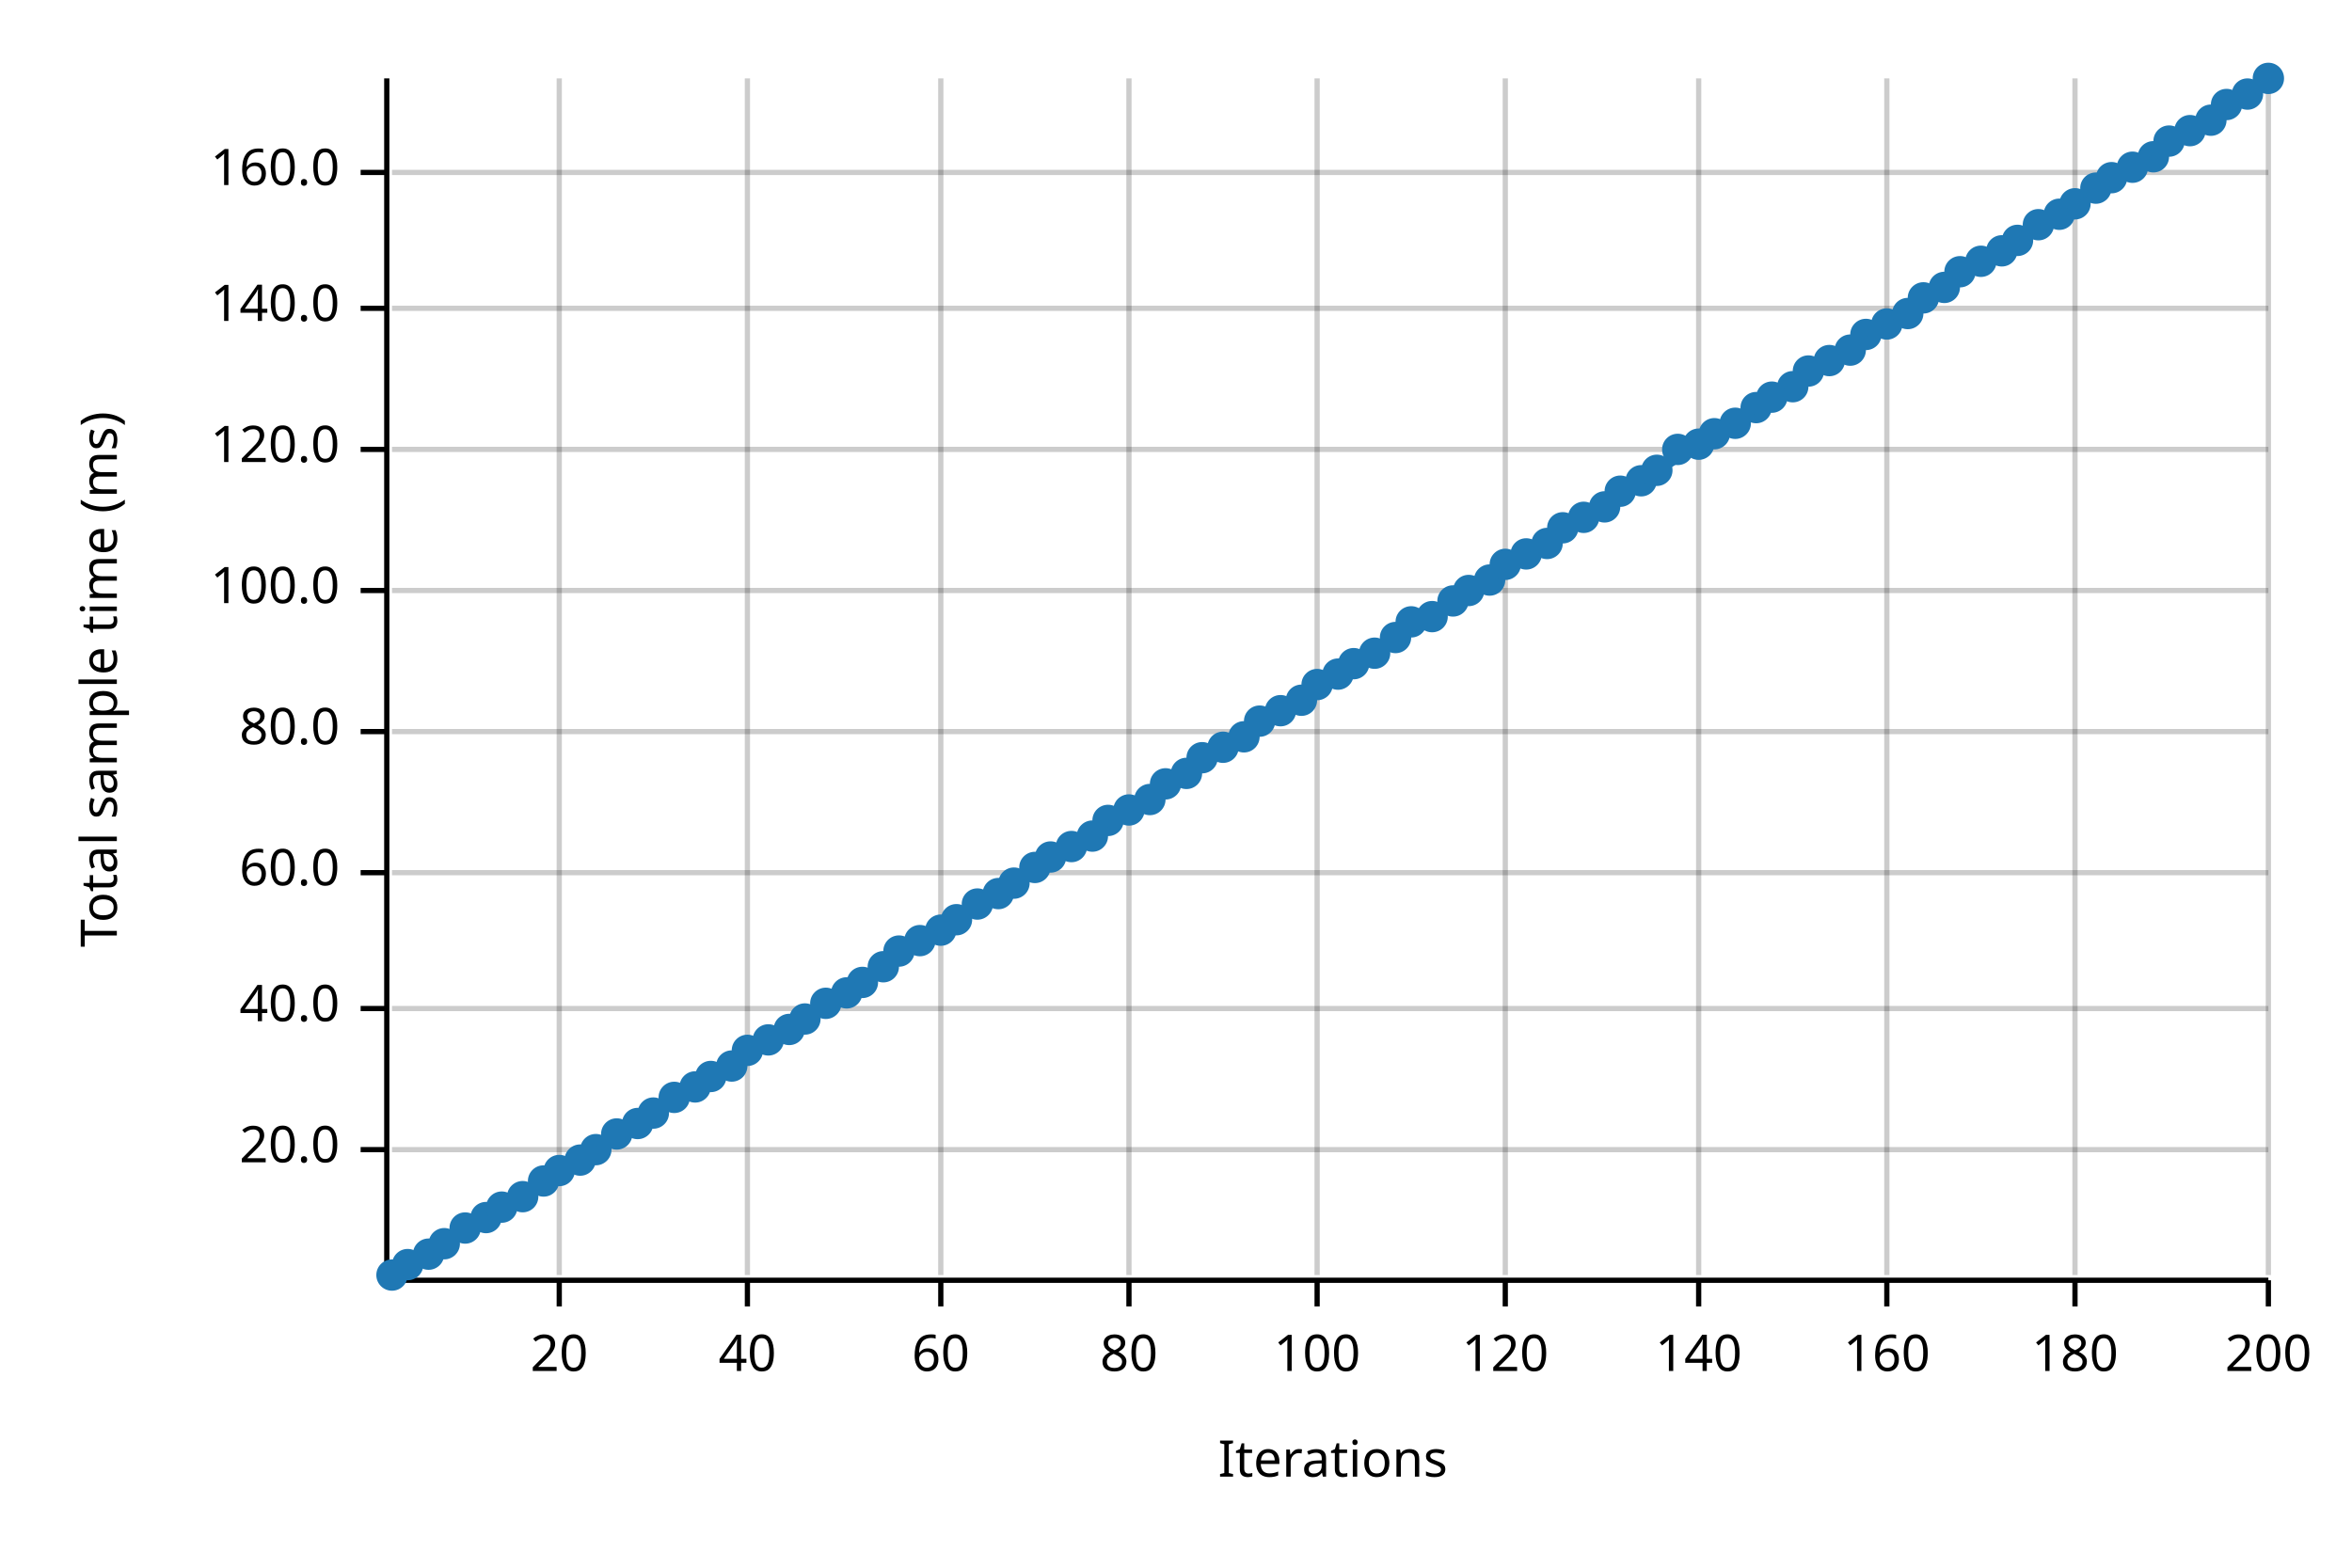
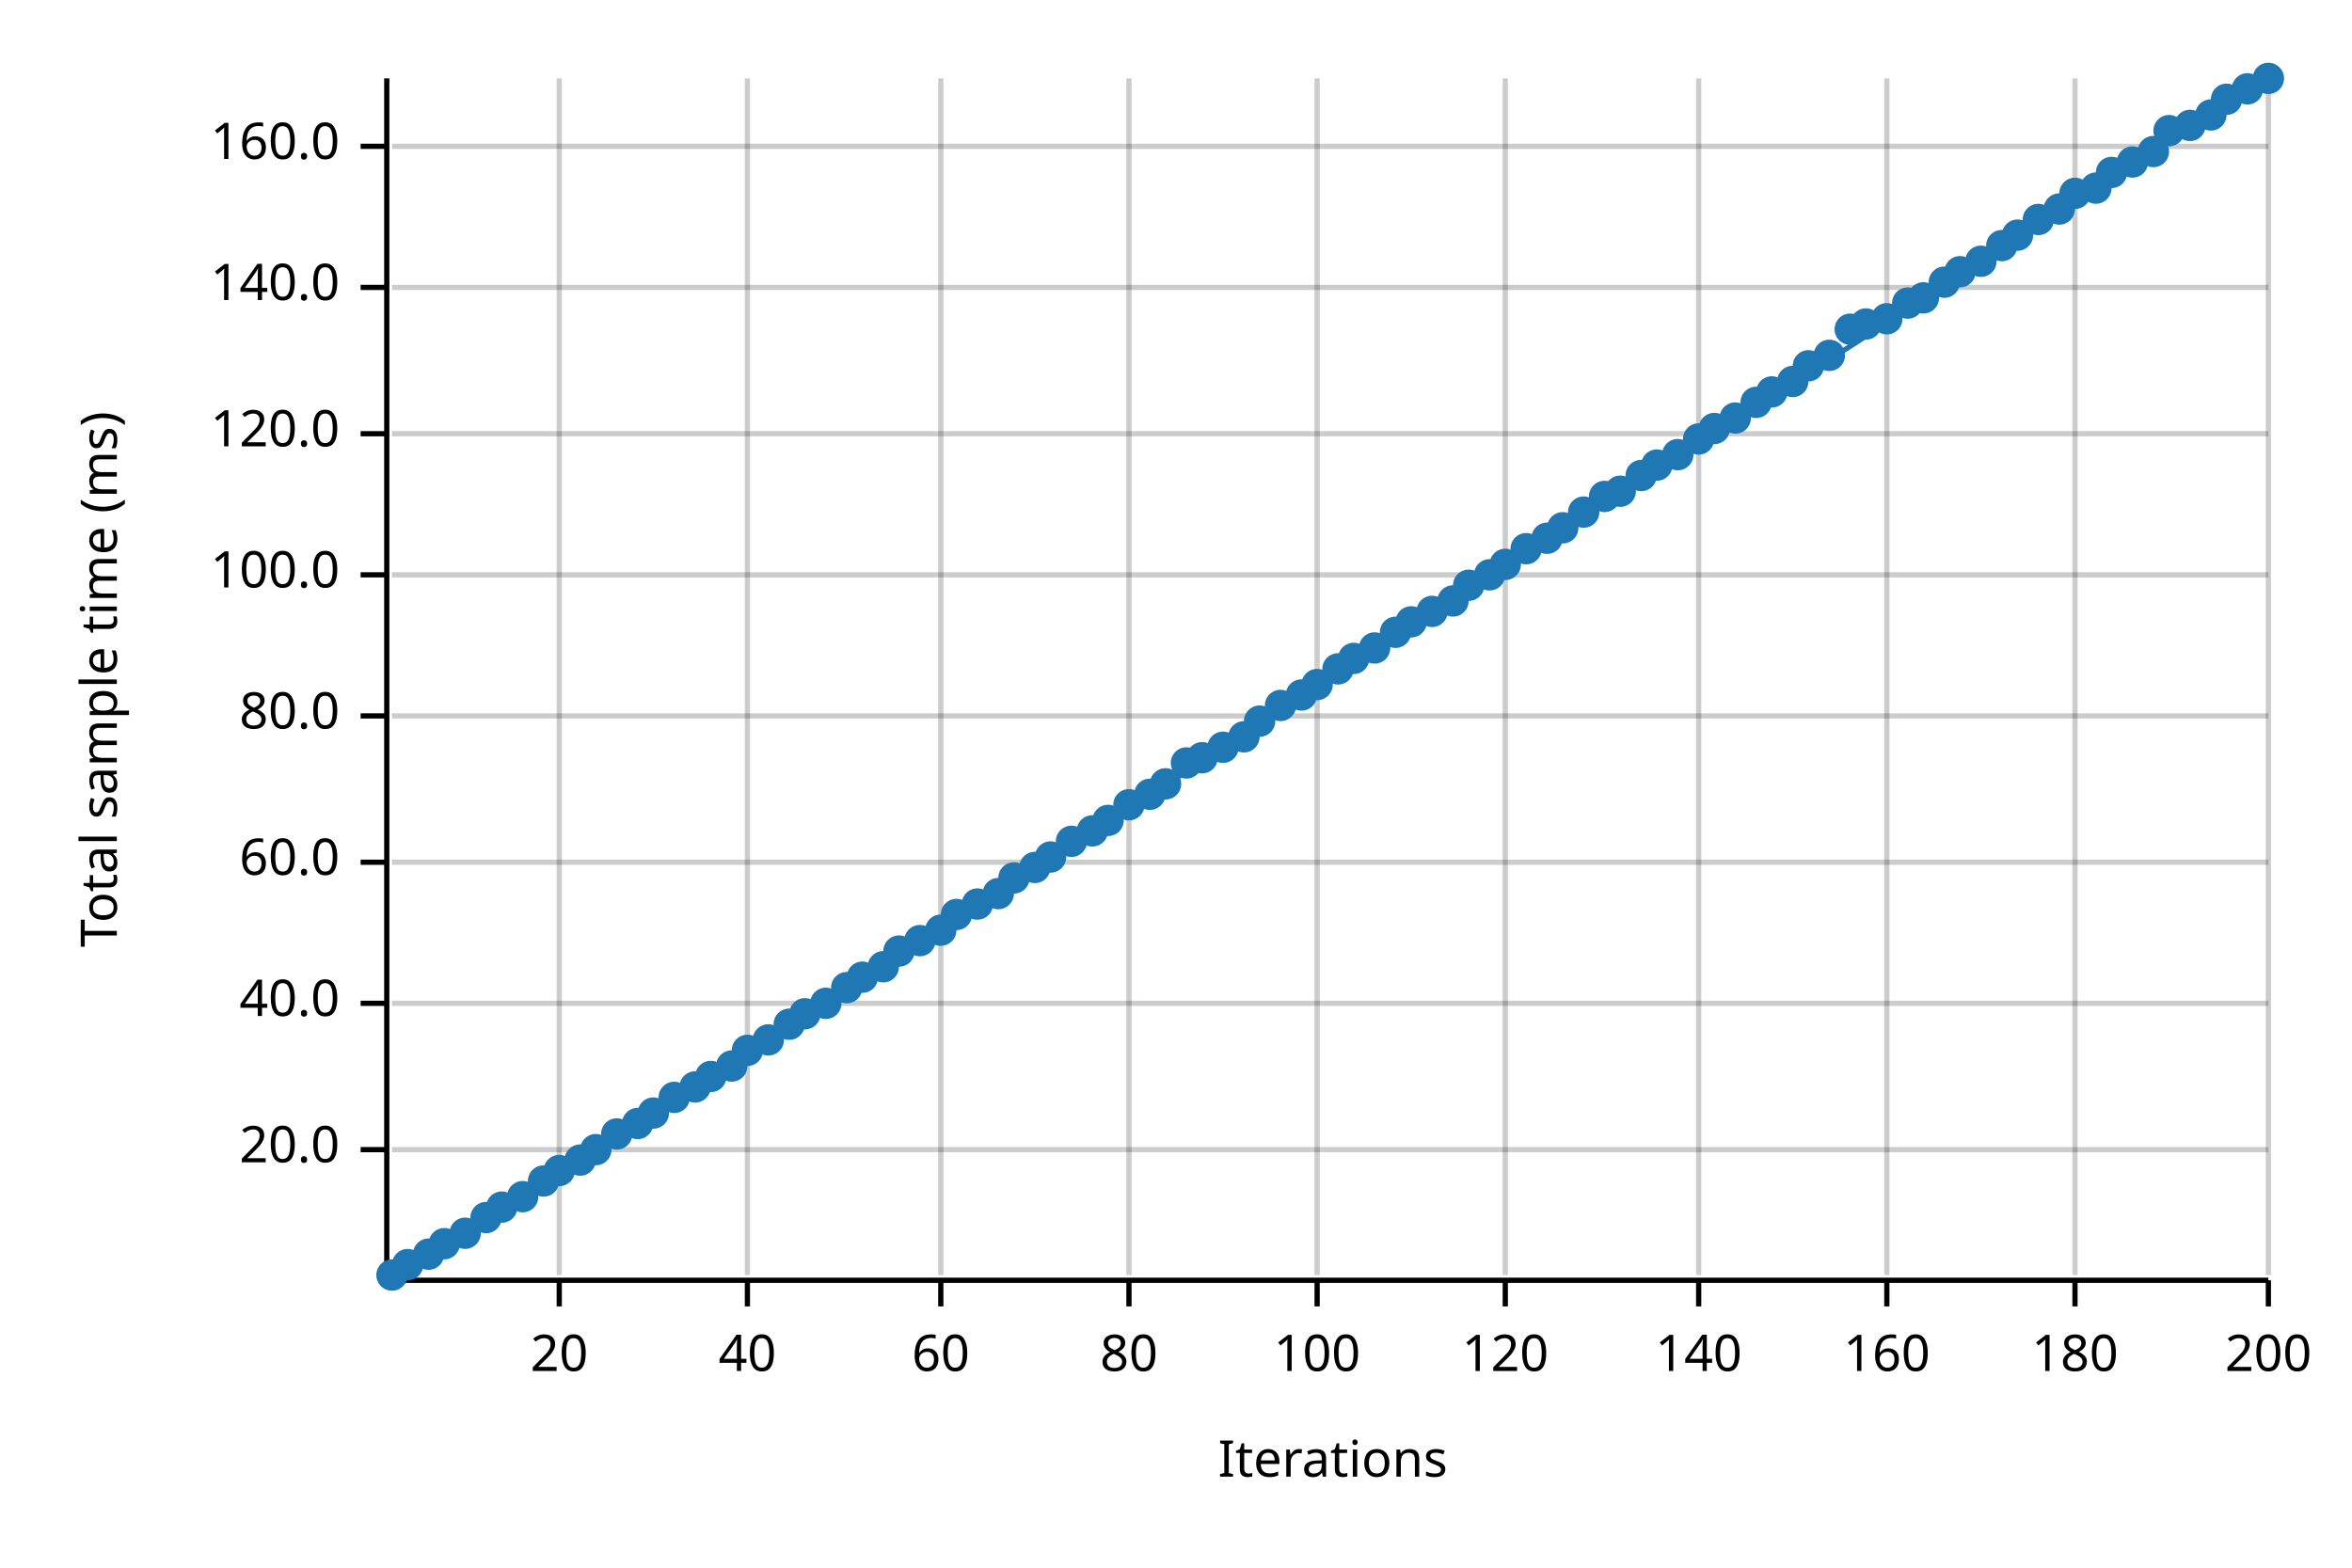
<svg xmlns="http://www.w3.org/2000/svg" width="450" height="300" viewBox="0 0 450 300">
  <text x="15" y="130" dy="0.76em" text-anchor="middle" font-family="sans-serif" font-size="9.677" opacity="1" fill="#000000" transform="rotate(270, 15, 130)">
Total sample time (ms)
</text>
  <text x="255" y="285" dy="-0.5ex" text-anchor="middle" font-family="sans-serif" font-size="9.677" opacity="1" fill="#000000">
Iterations
</text>
  <line opacity="0.2" stroke="#000000" stroke-width="1" x1="107" y1="244" x2="107" y2="15" />
  <line opacity="0.2" stroke="#000000" stroke-width="1" x1="143" y1="244" x2="143" y2="15" />
  <line opacity="0.2" stroke="#000000" stroke-width="1" x1="180" y1="244" x2="180" y2="15" />
  <line opacity="0.2" stroke="#000000" stroke-width="1" x1="216" y1="244" x2="216" y2="15" />
  <line opacity="0.2" stroke="#000000" stroke-width="1" x1="252" y1="244" x2="252" y2="15" />
  <line opacity="0.2" stroke="#000000" stroke-width="1" x1="288" y1="244" x2="288" y2="15" />
  <line opacity="0.2" stroke="#000000" stroke-width="1" x1="325" y1="244" x2="325" y2="15" />
  <line opacity="0.2" stroke="#000000" stroke-width="1" x1="361" y1="244" x2="361" y2="15" />
  <line opacity="0.2" stroke="#000000" stroke-width="1" x1="397" y1="244" x2="397" y2="15" />
  <line opacity="0.2" stroke="#000000" stroke-width="1" x1="434" y1="244" x2="434" y2="15" />
  <line opacity="0.2" stroke="#000000" stroke-width="1" x1="75" y1="220" x2="434" y2="220" />
-   <line opacity="0.2" stroke="#000000" stroke-width="1" x1="75" y1="193" x2="434" y2="193" />
-   <line opacity="0.2" stroke="#000000" stroke-width="1" x1="75" y1="167" x2="434" y2="167" />
-   <line opacity="0.2" stroke="#000000" stroke-width="1" x1="75" y1="140" x2="434" y2="140" />
-   <line opacity="0.2" stroke="#000000" stroke-width="1" x1="75" y1="113" x2="434" y2="113" />
-   <line opacity="0.2" stroke="#000000" stroke-width="1" x1="75" y1="86" x2="434" y2="86" />
-   <line opacity="0.2" stroke="#000000" stroke-width="1" x1="75" y1="59" x2="434" y2="59" />
-   <line opacity="0.2" stroke="#000000" stroke-width="1" x1="75" y1="33" x2="434" y2="33" />
+   <line opacity="0.2" stroke="#000000" stroke-width="1" x1="75" y1="192" x2="434" y2="192" />
+   <line opacity="0.2" stroke="#000000" stroke-width="1" x1="75" y1="165" x2="434" y2="165" />
+   <line opacity="0.2" stroke="#000000" stroke-width="1" x1="75" y1="137" x2="434" y2="137" />
+   <line opacity="0.2" stroke="#000000" stroke-width="1" x1="75" y1="110" x2="434" y2="110" />
+   <line opacity="0.2" stroke="#000000" stroke-width="1" x1="75" y1="83" x2="434" y2="83" />
+   <line opacity="0.2" stroke="#000000" stroke-width="1" x1="75" y1="55" x2="434" y2="55" />
+   <line opacity="0.2" stroke="#000000" stroke-width="1" x1="75" y1="28" x2="434" y2="28" />
  <polyline fill="none" opacity="1" stroke="#000000" stroke-width="1" points="74,15 74,244 " />
  <text x="65" y="220" dy="0.5ex" text-anchor="end" font-family="sans-serif" font-size="9.677" opacity="1" fill="#000000">
20.0
</text>
  <polyline fill="none" opacity="1" stroke="#000000" stroke-width="1" points="69,220 74,220 " />
-   <text x="65" y="193" dy="0.5ex" text-anchor="end" font-family="sans-serif" font-size="9.677" opacity="1" fill="#000000">
+   <text x="65" y="192" dy="0.5ex" text-anchor="end" font-family="sans-serif" font-size="9.677" opacity="1" fill="#000000">
40.0
</text>
-   <polyline fill="none" opacity="1" stroke="#000000" stroke-width="1" points="69,193 74,193 " />
-   <text x="65" y="167" dy="0.5ex" text-anchor="end" font-family="sans-serif" font-size="9.677" opacity="1" fill="#000000">
+   <polyline fill="none" opacity="1" stroke="#000000" stroke-width="1" points="69,192 74,192 " />
+   <text x="65" y="165" dy="0.5ex" text-anchor="end" font-family="sans-serif" font-size="9.677" opacity="1" fill="#000000">
60.0
</text>
-   <polyline fill="none" opacity="1" stroke="#000000" stroke-width="1" points="69,167 74,167 " />
-   <text x="65" y="140" dy="0.5ex" text-anchor="end" font-family="sans-serif" font-size="9.677" opacity="1" fill="#000000">
+   <polyline fill="none" opacity="1" stroke="#000000" stroke-width="1" points="69,165 74,165 " />
+   <text x="65" y="137" dy="0.5ex" text-anchor="end" font-family="sans-serif" font-size="9.677" opacity="1" fill="#000000">
80.0
</text>
-   <polyline fill="none" opacity="1" stroke="#000000" stroke-width="1" points="69,140 74,140 " />
-   <text x="65" y="113" dy="0.5ex" text-anchor="end" font-family="sans-serif" font-size="9.677" opacity="1" fill="#000000">
+   <polyline fill="none" opacity="1" stroke="#000000" stroke-width="1" points="69,137 74,137 " />
+   <text x="65" y="110" dy="0.5ex" text-anchor="end" font-family="sans-serif" font-size="9.677" opacity="1" fill="#000000">
100.0
</text>
-   <polyline fill="none" opacity="1" stroke="#000000" stroke-width="1" points="69,113 74,113 " />
-   <text x="65" y="86" dy="0.5ex" text-anchor="end" font-family="sans-serif" font-size="9.677" opacity="1" fill="#000000">
+   <polyline fill="none" opacity="1" stroke="#000000" stroke-width="1" points="69,110 74,110 " />
+   <text x="65" y="83" dy="0.5ex" text-anchor="end" font-family="sans-serif" font-size="9.677" opacity="1" fill="#000000">
120.0
</text>
-   <polyline fill="none" opacity="1" stroke="#000000" stroke-width="1" points="69,86 74,86 " />
-   <text x="65" y="59" dy="0.5ex" text-anchor="end" font-family="sans-serif" font-size="9.677" opacity="1" fill="#000000">
+   <polyline fill="none" opacity="1" stroke="#000000" stroke-width="1" points="69,83 74,83 " />
+   <text x="65" y="55" dy="0.5ex" text-anchor="end" font-family="sans-serif" font-size="9.677" opacity="1" fill="#000000">
140.0
</text>
-   <polyline fill="none" opacity="1" stroke="#000000" stroke-width="1" points="69,59 74,59 " />
-   <text x="65" y="33" dy="0.5ex" text-anchor="end" font-family="sans-serif" font-size="9.677" opacity="1" fill="#000000">
+   <polyline fill="none" opacity="1" stroke="#000000" stroke-width="1" points="69,55 74,55 " />
+   <text x="65" y="28" dy="0.5ex" text-anchor="end" font-family="sans-serif" font-size="9.677" opacity="1" fill="#000000">
160.0
</text>
-   <polyline fill="none" opacity="1" stroke="#000000" stroke-width="1" points="69,33 74,33 " />
+   <polyline fill="none" opacity="1" stroke="#000000" stroke-width="1" points="69,28 74,28 " />
  <polyline fill="none" opacity="1" stroke="#000000" stroke-width="1" points="75,245 434,245 " />
  <text x="107" y="255" dy="0.76em" text-anchor="middle" font-family="sans-serif" font-size="9.677" opacity="1" fill="#000000">
20
</text>
  <polyline fill="none" opacity="1" stroke="#000000" stroke-width="1" points="107,245 107,250 " />
  <text x="143" y="255" dy="0.76em" text-anchor="middle" font-family="sans-serif" font-size="9.677" opacity="1" fill="#000000">
40
</text>
  <polyline fill="none" opacity="1" stroke="#000000" stroke-width="1" points="143,245 143,250 " />
  <text x="180" y="255" dy="0.76em" text-anchor="middle" font-family="sans-serif" font-size="9.677" opacity="1" fill="#000000">
60
</text>
  <polyline fill="none" opacity="1" stroke="#000000" stroke-width="1" points="180,245 180,250 " />
  <text x="216" y="255" dy="0.76em" text-anchor="middle" font-family="sans-serif" font-size="9.677" opacity="1" fill="#000000">
80
</text>
  <polyline fill="none" opacity="1" stroke="#000000" stroke-width="1" points="216,245 216,250 " />
  <text x="252" y="255" dy="0.76em" text-anchor="middle" font-family="sans-serif" font-size="9.677" opacity="1" fill="#000000">
100
</text>
  <polyline fill="none" opacity="1" stroke="#000000" stroke-width="1" points="252,245 252,250 " />
  <text x="288" y="255" dy="0.76em" text-anchor="middle" font-family="sans-serif" font-size="9.677" opacity="1" fill="#000000">
120
</text>
  <polyline fill="none" opacity="1" stroke="#000000" stroke-width="1" points="288,245 288,250 " />
  <text x="325" y="255" dy="0.76em" text-anchor="middle" font-family="sans-serif" font-size="9.677" opacity="1" fill="#000000">
140
</text>
  <polyline fill="none" opacity="1" stroke="#000000" stroke-width="1" points="325,245 325,250 " />
  <text x="361" y="255" dy="0.76em" text-anchor="middle" font-family="sans-serif" font-size="9.677" opacity="1" fill="#000000">
160
</text>
  <polyline fill="none" opacity="1" stroke="#000000" stroke-width="1" points="361,245 361,250 " />
  <text x="397" y="255" dy="0.76em" text-anchor="middle" font-family="sans-serif" font-size="9.677" opacity="1" fill="#000000">
180
</text>
  <polyline fill="none" opacity="1" stroke="#000000" stroke-width="1" points="397,245 397,250 " />
  <text x="434" y="255" dy="0.76em" text-anchor="middle" font-family="sans-serif" font-size="9.677" opacity="1" fill="#000000">
200
</text>
  <polyline fill="none" opacity="1" stroke="#000000" stroke-width="1" points="434,245 434,250 " />
  <circle cx="75" cy="244" r="3" opacity="1" fill="#1F78B4" stroke="none" stroke-width="1" />
  <circle cx="78" cy="242" r="3" opacity="1" fill="#1F78B4" stroke="none" stroke-width="1" />
  <circle cx="82" cy="240" r="3" opacity="1" fill="#1F78B4" stroke="none" stroke-width="1" />
  <circle cx="85" cy="238" r="3" opacity="1" fill="#1F78B4" stroke="none" stroke-width="1" />
-   <circle cx="89" cy="235" r="3" opacity="1" fill="#1F78B4" stroke="none" stroke-width="1" />
+   <circle cx="89" cy="236" r="3" opacity="1" fill="#1F78B4" stroke="none" stroke-width="1" />
  <circle cx="93" cy="233" r="3" opacity="1" fill="#1F78B4" stroke="none" stroke-width="1" />
  <circle cx="96" cy="231" r="3" opacity="1" fill="#1F78B4" stroke="none" stroke-width="1" />
  <circle cx="100" cy="229" r="3" opacity="1" fill="#1F78B4" stroke="none" stroke-width="1" />
  <circle cx="104" cy="226" r="3" opacity="1" fill="#1F78B4" stroke="none" stroke-width="1" />
  <circle cx="107" cy="224" r="3" opacity="1" fill="#1F78B4" stroke="none" stroke-width="1" />
  <circle cx="111" cy="222" r="3" opacity="1" fill="#1F78B4" stroke="none" stroke-width="1" />
  <circle cx="114" cy="220" r="3" opacity="1" fill="#1F78B4" stroke="none" stroke-width="1" />
  <circle cx="118" cy="217" r="3" opacity="1" fill="#1F78B4" stroke="none" stroke-width="1" />
  <circle cx="122" cy="215" r="3" opacity="1" fill="#1F78B4" stroke="none" stroke-width="1" />
  <circle cx="125" cy="213" r="3" opacity="1" fill="#1F78B4" stroke="none" stroke-width="1" />
  <circle cx="129" cy="210" r="3" opacity="1" fill="#1F78B4" stroke="none" stroke-width="1" />
  <circle cx="133" cy="208" r="3" opacity="1" fill="#1F78B4" stroke="none" stroke-width="1" />
  <circle cx="136" cy="206" r="3" opacity="1" fill="#1F78B4" stroke="none" stroke-width="1" />
  <circle cx="140" cy="204" r="3" opacity="1" fill="#1F78B4" stroke="none" stroke-width="1" />
  <circle cx="143" cy="201" r="3" opacity="1" fill="#1F78B4" stroke="none" stroke-width="1" />
  <circle cx="147" cy="199" r="3" opacity="1" fill="#1F78B4" stroke="none" stroke-width="1" />
-   <circle cx="151" cy="197" r="3" opacity="1" fill="#1F78B4" stroke="none" stroke-width="1" />
-   <circle cx="154" cy="195" r="3" opacity="1" fill="#1F78B4" stroke="none" stroke-width="1" />
+   <circle cx="151" cy="196" r="3" opacity="1" fill="#1F78B4" stroke="none" stroke-width="1" />
+   <circle cx="154" cy="194" r="3" opacity="1" fill="#1F78B4" stroke="none" stroke-width="1" />
  <circle cx="158" cy="192" r="3" opacity="1" fill="#1F78B4" stroke="none" stroke-width="1" />
-   <circle cx="162" cy="190" r="3" opacity="1" fill="#1F78B4" stroke="none" stroke-width="1" />
-   <circle cx="165" cy="188" r="3" opacity="1" fill="#1F78B4" stroke="none" stroke-width="1" />
+   <circle cx="162" cy="189" r="3" opacity="1" fill="#1F78B4" stroke="none" stroke-width="1" />
+   <circle cx="165" cy="187" r="3" opacity="1" fill="#1F78B4" stroke="none" stroke-width="1" />
  <circle cx="169" cy="185" r="3" opacity="1" fill="#1F78B4" stroke="none" stroke-width="1" />
  <circle cx="172" cy="182" r="3" opacity="1" fill="#1F78B4" stroke="none" stroke-width="1" />
  <circle cx="176" cy="180" r="3" opacity="1" fill="#1F78B4" stroke="none" stroke-width="1" />
  <circle cx="180" cy="178" r="3" opacity="1" fill="#1F78B4" stroke="none" stroke-width="1" />
-   <circle cx="183" cy="176" r="3" opacity="1" fill="#1F78B4" stroke="none" stroke-width="1" />
+   <circle cx="183" cy="175" r="3" opacity="1" fill="#1F78B4" stroke="none" stroke-width="1" />
  <circle cx="187" cy="173" r="3" opacity="1" fill="#1F78B4" stroke="none" stroke-width="1" />
  <circle cx="191" cy="171" r="3" opacity="1" fill="#1F78B4" stroke="none" stroke-width="1" />
-   <circle cx="194" cy="169" r="3" opacity="1" fill="#1F78B4" stroke="none" stroke-width="1" />
+   <circle cx="194" cy="168" r="3" opacity="1" fill="#1F78B4" stroke="none" stroke-width="1" />
  <circle cx="198" cy="166" r="3" opacity="1" fill="#1F78B4" stroke="none" stroke-width="1" />
  <circle cx="201" cy="164" r="3" opacity="1" fill="#1F78B4" stroke="none" stroke-width="1" />
-   <circle cx="205" cy="162" r="3" opacity="1" fill="#1F78B4" stroke="none" stroke-width="1" />
-   <circle cx="209" cy="160" r="3" opacity="1" fill="#1F78B4" stroke="none" stroke-width="1" />
+   <circle cx="205" cy="161" r="3" opacity="1" fill="#1F78B4" stroke="none" stroke-width="1" />
+   <circle cx="209" cy="159" r="3" opacity="1" fill="#1F78B4" stroke="none" stroke-width="1" />
  <circle cx="212" cy="157" r="3" opacity="1" fill="#1F78B4" stroke="none" stroke-width="1" />
-   <circle cx="216" cy="155" r="3" opacity="1" fill="#1F78B4" stroke="none" stroke-width="1" />
-   <circle cx="220" cy="153" r="3" opacity="1" fill="#1F78B4" stroke="none" stroke-width="1" />
+   <circle cx="216" cy="154" r="3" opacity="1" fill="#1F78B4" stroke="none" stroke-width="1" />
+   <circle cx="220" cy="152" r="3" opacity="1" fill="#1F78B4" stroke="none" stroke-width="1" />
  <circle cx="223" cy="150" r="3" opacity="1" fill="#1F78B4" stroke="none" stroke-width="1" />
-   <circle cx="227" cy="148" r="3" opacity="1" fill="#1F78B4" stroke="none" stroke-width="1" />
+   <circle cx="227" cy="146" r="3" opacity="1" fill="#1F78B4" stroke="none" stroke-width="1" />
  <circle cx="230" cy="145" r="3" opacity="1" fill="#1F78B4" stroke="none" stroke-width="1" />
  <circle cx="234" cy="143" r="3" opacity="1" fill="#1F78B4" stroke="none" stroke-width="1" />
  <circle cx="238" cy="141" r="3" opacity="1" fill="#1F78B4" stroke="none" stroke-width="1" />
  <circle cx="241" cy="138" r="3" opacity="1" fill="#1F78B4" stroke="none" stroke-width="1" />
-   <circle cx="245" cy="136" r="3" opacity="1" fill="#1F78B4" stroke="none" stroke-width="1" />
-   <circle cx="249" cy="134" r="3" opacity="1" fill="#1F78B4" stroke="none" stroke-width="1" />
+   <circle cx="245" cy="135" r="3" opacity="1" fill="#1F78B4" stroke="none" stroke-width="1" />
+   <circle cx="249" cy="133" r="3" opacity="1" fill="#1F78B4" stroke="none" stroke-width="1" />
  <circle cx="252" cy="131" r="3" opacity="1" fill="#1F78B4" stroke="none" stroke-width="1" />
-   <circle cx="256" cy="129" r="3" opacity="1" fill="#1F78B4" stroke="none" stroke-width="1" />
-   <circle cx="259" cy="127" r="3" opacity="1" fill="#1F78B4" stroke="none" stroke-width="1" />
-   <circle cx="263" cy="125" r="3" opacity="1" fill="#1F78B4" stroke="none" stroke-width="1" />
-   <circle cx="267" cy="122" r="3" opacity="1" fill="#1F78B4" stroke="none" stroke-width="1" />
+   <circle cx="256" cy="128" r="3" opacity="1" fill="#1F78B4" stroke="none" stroke-width="1" />
+   <circle cx="259" cy="126" r="3" opacity="1" fill="#1F78B4" stroke="none" stroke-width="1" />
+   <circle cx="263" cy="124" r="3" opacity="1" fill="#1F78B4" stroke="none" stroke-width="1" />
+   <circle cx="267" cy="121" r="3" opacity="1" fill="#1F78B4" stroke="none" stroke-width="1" />
  <circle cx="270" cy="119" r="3" opacity="1" fill="#1F78B4" stroke="none" stroke-width="1" />
-   <circle cx="274" cy="118" r="3" opacity="1" fill="#1F78B4" stroke="none" stroke-width="1" />
+   <circle cx="274" cy="117" r="3" opacity="1" fill="#1F78B4" stroke="none" stroke-width="1" />
  <circle cx="278" cy="115" r="3" opacity="1" fill="#1F78B4" stroke="none" stroke-width="1" />
-   <circle cx="281" cy="113" r="3" opacity="1" fill="#1F78B4" stroke="none" stroke-width="1" />
-   <circle cx="285" cy="111" r="3" opacity="1" fill="#1F78B4" stroke="none" stroke-width="1" />
+   <circle cx="281" cy="112" r="3" opacity="1" fill="#1F78B4" stroke="none" stroke-width="1" />
+   <circle cx="285" cy="110" r="3" opacity="1" fill="#1F78B4" stroke="none" stroke-width="1" />
  <circle cx="288" cy="108" r="3" opacity="1" fill="#1F78B4" stroke="none" stroke-width="1" />
-   <circle cx="292" cy="106" r="3" opacity="1" fill="#1F78B4" stroke="none" stroke-width="1" />
-   <circle cx="296" cy="104" r="3" opacity="1" fill="#1F78B4" stroke="none" stroke-width="1" />
+   <circle cx="292" cy="105" r="3" opacity="1" fill="#1F78B4" stroke="none" stroke-width="1" />
+   <circle cx="296" cy="103" r="3" opacity="1" fill="#1F78B4" stroke="none" stroke-width="1" />
  <circle cx="299" cy="101" r="3" opacity="1" fill="#1F78B4" stroke="none" stroke-width="1" />
-   <circle cx="303" cy="99" r="3" opacity="1" fill="#1F78B4" stroke="none" stroke-width="1" />
-   <circle cx="307" cy="97" r="3" opacity="1" fill="#1F78B4" stroke="none" stroke-width="1" />
+   <circle cx="303" cy="98" r="3" opacity="1" fill="#1F78B4" stroke="none" stroke-width="1" />
+   <circle cx="307" cy="95" r="3" opacity="1" fill="#1F78B4" stroke="none" stroke-width="1" />
  <circle cx="310" cy="94" r="3" opacity="1" fill="#1F78B4" stroke="none" stroke-width="1" />
-   <circle cx="314" cy="92" r="3" opacity="1" fill="#1F78B4" stroke="none" stroke-width="1" />
-   <circle cx="317" cy="90" r="3" opacity="1" fill="#1F78B4" stroke="none" stroke-width="1" />
-   <circle cx="321" cy="86" r="3" opacity="1" fill="#1F78B4" stroke="none" stroke-width="1" />
-   <circle cx="325" cy="85" r="3" opacity="1" fill="#1F78B4" stroke="none" stroke-width="1" />
-   <circle cx="328" cy="83" r="3" opacity="1" fill="#1F78B4" stroke="none" stroke-width="1" />
-   <circle cx="332" cy="81" r="3" opacity="1" fill="#1F78B4" stroke="none" stroke-width="1" />
-   <circle cx="336" cy="78" r="3" opacity="1" fill="#1F78B4" stroke="none" stroke-width="1" />
-   <circle cx="339" cy="76" r="3" opacity="1" fill="#1F78B4" stroke="none" stroke-width="1" />
-   <circle cx="343" cy="74" r="3" opacity="1" fill="#1F78B4" stroke="none" stroke-width="1" />
-   <circle cx="346" cy="71" r="3" opacity="1" fill="#1F78B4" stroke="none" stroke-width="1" />
-   <circle cx="350" cy="69" r="3" opacity="1" fill="#1F78B4" stroke="none" stroke-width="1" />
-   <circle cx="354" cy="67" r="3" opacity="1" fill="#1F78B4" stroke="none" stroke-width="1" />
-   <circle cx="357" cy="64" r="3" opacity="1" fill="#1F78B4" stroke="none" stroke-width="1" />
-   <circle cx="361" cy="62" r="3" opacity="1" fill="#1F78B4" stroke="none" stroke-width="1" />
-   <circle cx="365" cy="60" r="3" opacity="1" fill="#1F78B4" stroke="none" stroke-width="1" />
+   <circle cx="314" cy="91" r="3" opacity="1" fill="#1F78B4" stroke="none" stroke-width="1" />
+   <circle cx="317" cy="89" r="3" opacity="1" fill="#1F78B4" stroke="none" stroke-width="1" />
+   <circle cx="321" cy="87" r="3" opacity="1" fill="#1F78B4" stroke="none" stroke-width="1" />
+   <circle cx="325" cy="84" r="3" opacity="1" fill="#1F78B4" stroke="none" stroke-width="1" />
+   <circle cx="328" cy="82" r="3" opacity="1" fill="#1F78B4" stroke="none" stroke-width="1" />
+   <circle cx="332" cy="80" r="3" opacity="1" fill="#1F78B4" stroke="none" stroke-width="1" />
+   <circle cx="336" cy="77" r="3" opacity="1" fill="#1F78B4" stroke="none" stroke-width="1" />
+   <circle cx="339" cy="75" r="3" opacity="1" fill="#1F78B4" stroke="none" stroke-width="1" />
+   <circle cx="343" cy="73" r="3" opacity="1" fill="#1F78B4" stroke="none" stroke-width="1" />
+   <circle cx="346" cy="70" r="3" opacity="1" fill="#1F78B4" stroke="none" stroke-width="1" />
+   <circle cx="350" cy="68" r="3" opacity="1" fill="#1F78B4" stroke="none" stroke-width="1" />
+   <circle cx="354" cy="63" r="3" opacity="1" fill="#1F78B4" stroke="none" stroke-width="1" />
+   <circle cx="357" cy="62" r="3" opacity="1" fill="#1F78B4" stroke="none" stroke-width="1" />
+   <circle cx="361" cy="61" r="3" opacity="1" fill="#1F78B4" stroke="none" stroke-width="1" />
+   <circle cx="365" cy="58" r="3" opacity="1" fill="#1F78B4" stroke="none" stroke-width="1" />
  <circle cx="368" cy="57" r="3" opacity="1" fill="#1F78B4" stroke="none" stroke-width="1" />
-   <circle cx="372" cy="55" r="3" opacity="1" fill="#1F78B4" stroke="none" stroke-width="1" />
+   <circle cx="372" cy="54" r="3" opacity="1" fill="#1F78B4" stroke="none" stroke-width="1" />
  <circle cx="375" cy="52" r="3" opacity="1" fill="#1F78B4" stroke="none" stroke-width="1" />
  <circle cx="379" cy="50" r="3" opacity="1" fill="#1F78B4" stroke="none" stroke-width="1" />
-   <circle cx="383" cy="48" r="3" opacity="1" fill="#1F78B4" stroke="none" stroke-width="1" />
-   <circle cx="386" cy="46" r="3" opacity="1" fill="#1F78B4" stroke="none" stroke-width="1" />
-   <circle cx="390" cy="43" r="3" opacity="1" fill="#1F78B4" stroke="none" stroke-width="1" />
-   <circle cx="394" cy="41" r="3" opacity="1" fill="#1F78B4" stroke="none" stroke-width="1" />
-   <circle cx="397" cy="39" r="3" opacity="1" fill="#1F78B4" stroke="none" stroke-width="1" />
+   <circle cx="383" cy="47" r="3" opacity="1" fill="#1F78B4" stroke="none" stroke-width="1" />
+   <circle cx="386" cy="45" r="3" opacity="1" fill="#1F78B4" stroke="none" stroke-width="1" />
+   <circle cx="390" cy="42" r="3" opacity="1" fill="#1F78B4" stroke="none" stroke-width="1" />
+   <circle cx="394" cy="40" r="3" opacity="1" fill="#1F78B4" stroke="none" stroke-width="1" />
+   <circle cx="397" cy="37" r="3" opacity="1" fill="#1F78B4" stroke="none" stroke-width="1" />
  <circle cx="401" cy="36" r="3" opacity="1" fill="#1F78B4" stroke="none" stroke-width="1" />
-   <circle cx="404" cy="34" r="3" opacity="1" fill="#1F78B4" stroke="none" stroke-width="1" />
-   <circle cx="408" cy="32" r="3" opacity="1" fill="#1F78B4" stroke="none" stroke-width="1" />
-   <circle cx="412" cy="30" r="3" opacity="1" fill="#1F78B4" stroke="none" stroke-width="1" />
-   <circle cx="415" cy="27" r="3" opacity="1" fill="#1F78B4" stroke="none" stroke-width="1" />
-   <circle cx="419" cy="25" r="3" opacity="1" fill="#1F78B4" stroke="none" stroke-width="1" />
-   <circle cx="423" cy="23" r="3" opacity="1" fill="#1F78B4" stroke="none" stroke-width="1" />
-   <circle cx="426" cy="20" r="3" opacity="1" fill="#1F78B4" stroke="none" stroke-width="1" />
-   <circle cx="430" cy="18" r="3" opacity="1" fill="#1F78B4" stroke="none" stroke-width="1" />
+   <circle cx="404" cy="33" r="3" opacity="1" fill="#1F78B4" stroke="none" stroke-width="1" />
+   <circle cx="408" cy="31" r="3" opacity="1" fill="#1F78B4" stroke="none" stroke-width="1" />
+   <circle cx="412" cy="29" r="3" opacity="1" fill="#1F78B4" stroke="none" stroke-width="1" />
+   <circle cx="415" cy="25" r="3" opacity="1" fill="#1F78B4" stroke="none" stroke-width="1" />
+   <circle cx="419" cy="24" r="3" opacity="1" fill="#1F78B4" stroke="none" stroke-width="1" />
+   <circle cx="423" cy="22" r="3" opacity="1" fill="#1F78B4" stroke="none" stroke-width="1" />
+   <circle cx="426" cy="19" r="3" opacity="1" fill="#1F78B4" stroke="none" stroke-width="1" />
+   <circle cx="430" cy="17" r="3" opacity="1" fill="#1F78B4" stroke="none" stroke-width="1" />
  <circle cx="434" cy="15" r="3" opacity="1" fill="#1F78B4" stroke="none" stroke-width="1" />
-   <polyline fill="none" opacity="1" stroke="#1F78B4" stroke-width="1" points="75,245 434,16 " />
-   <polygon opacity="0.25" fill="#1F78B4" points="75,245 434,16 434,16 " />
+   <polyline fill="none" opacity="1" stroke="#1F78B4" stroke-width="1" points="75,245 434,15 " />
+   <polygon opacity="0.25" fill="#1F78B4" points="75,245 434,15 434,15 " />
</svg>
